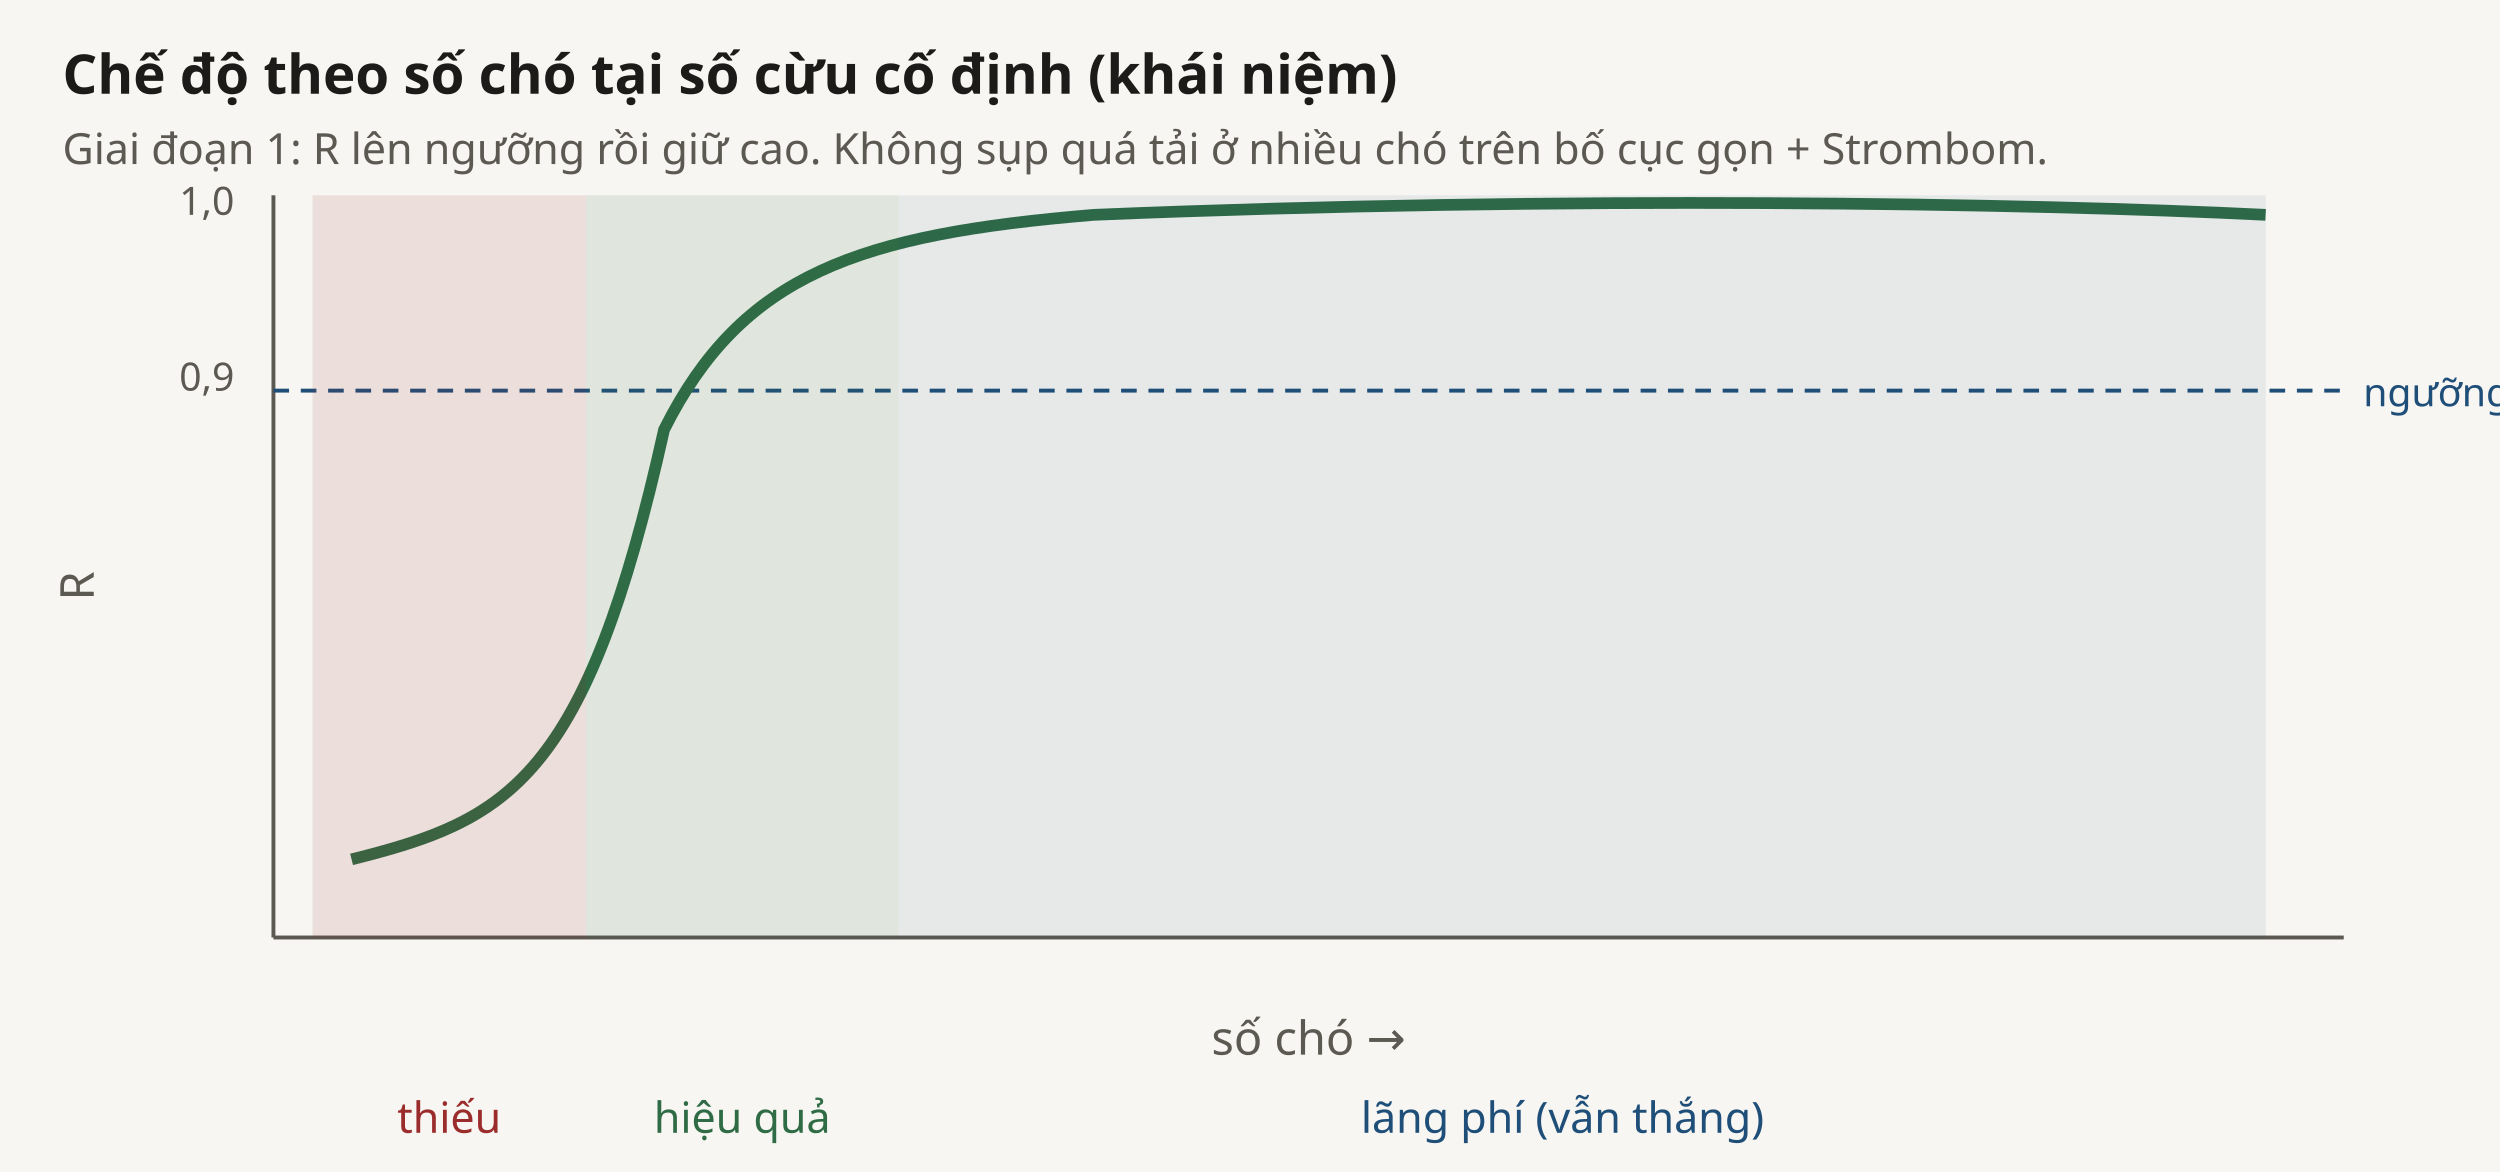
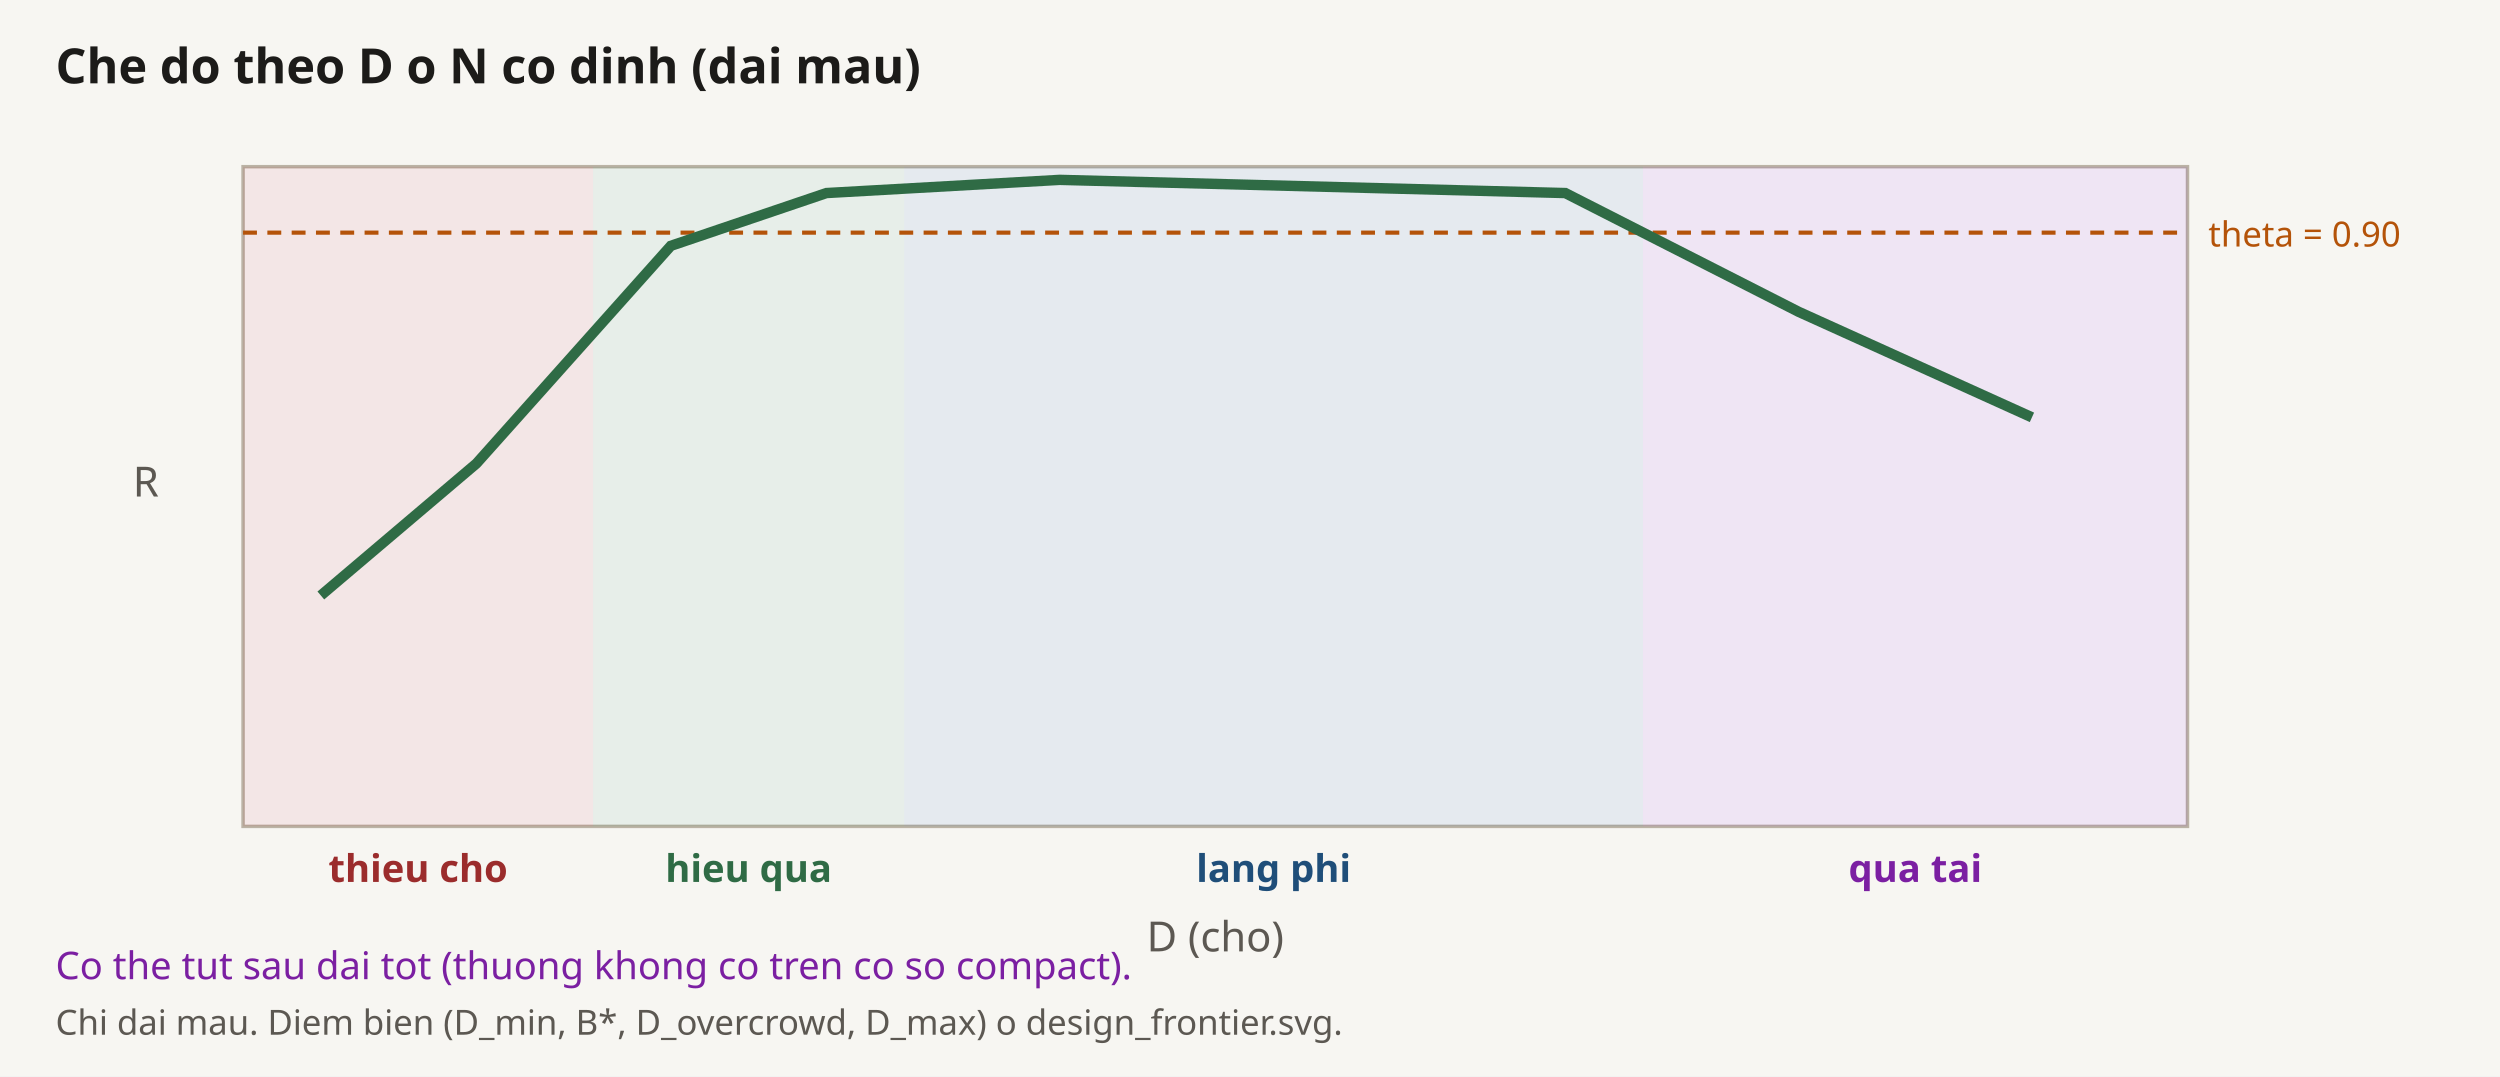
- <svg xmlns="http://www.w3.org/2000/svg" width="640" height="300" viewBox="0 0 640 300" role="img" aria-label="Che do">
-   <rect width="100%" height="100%" fill="#f7f6f2" />
-   <text x="16" y="24" font-size="14" font-weight="700" fill="#1c1b19" font-family="Segoe UI,Noto Sans,sans-serif">Chế độ theo số chó tại số cừu cố định (khái niệm)</text>
-   <line x1="70" y1="240" x2="600" y2="240" stroke="#5c5852" />
-   <line x1="70" y1="240" x2="70" y2="50" stroke="#5c5852" />
-   <text x="335" y="270" text-anchor="middle" font-size="12" fill="#5c5852" font-family="Segoe UI,Noto Sans,sans-serif">số chó →</text>
-   <text x="24" y="150" text-anchor="middle" font-size="12" fill="#5c5852" transform="rotate(-90 24 150)" font-family="Segoe UI,Noto Sans,sans-serif">R</text>
-   <text x="60" y="55" text-anchor="end" font-size="10" fill="#5c5852" font-family="Segoe UI,Noto Sans,sans-serif">1,0</text>
-   <text x="60" y="100" text-anchor="end" font-size="10" fill="#5c5852" font-family="Segoe UI,Noto Sans,sans-serif">0,9</text>
-   <line x1="70" y1="100" x2="600" y2="100" stroke="#1f4e79" stroke-dasharray="4 3" />
-   <text x="605" y="104" font-size="10" fill="#1f4e79" font-family="Segoe UI,Noto Sans,sans-serif">ngưỡng</text>
-   <path d="M90,220 C130,210 150,200 170,110 C190,70 220,60 280,55 C400,50 520,52 580,55" fill="none" stroke="#2f6b45" stroke-width="3" />
-   <rect x="80" y="50" width="70" height="190" fill="#9b2c2c" opacity="0.12" />
-   <rect x="150" y="50" width="80" height="190" fill="#2f6b45" opacity="0.12" />
-   <rect x="230" y="50" width="350" height="190" fill="#1f4e79" opacity="0.08" />
-   <text x="115" y="290" text-anchor="middle" font-size="11" fill="#9b2c2c" font-family="Segoe UI,Noto Sans,sans-serif">thiếu</text>
-   <text x="190" y="290" text-anchor="middle" font-size="11" fill="#2f6b45" font-family="Segoe UI,Noto Sans,sans-serif">hiệu quả</text>
-   <text x="400" y="290" text-anchor="middle" font-size="11" fill="#1f4e79" font-family="Segoe UI,Noto Sans,sans-serif">lãng phí (vẫn thắng)</text>
-   <text x="16" y="42" font-size="11" fill="#5c5852" font-family="Segoe UI,Noto Sans,sans-serif">Giai đoạn 1: R lên ngưỡng rồi giữ cao. Không sụp quá tải ở nhiều chó trên bố cục gọn + Strombom.</text>
+ <svg xmlns="http://www.w3.org/2000/svg" width="720" height="310" viewBox="0 0 720 310" role="img" aria-label="che do theo D">
+   <rect x="0" y="0" width="720" height="310" fill="#f7f6f2" />
+   <text x="16" y="24" text-anchor="start" font-size="14" font-weight="700" fill="#1c1b19" font-family="Segoe UI,Noto Sans,sans-serif">Che do theo D o N co dinh (dai mau)</text>
+   <rect x="70" y="48" width="560" height="190" fill="#fff" stroke="#bbb3a5" stroke-width="1" />
+   <rect x="70.0" y="48" width="100.8" height="190" fill="#9b2c2c" opacity="0.12" />
+   <text x="120.4" y="254" text-anchor="middle" font-size="11" font-weight="700" fill="#9b2c2c" font-family="Segoe UI,Noto Sans,sans-serif">thieu cho</text>
+   <rect x="170.8" y="48" width="89.6" height="190" fill="#2f6b45" opacity="0.12" />
+   <text x="215.6" y="254" text-anchor="middle" font-size="11" font-weight="700" fill="#2f6b45" font-family="Segoe UI,Noto Sans,sans-serif">hieu qua</text>
+   <rect x="260.4" y="48" width="212.8" height="190" fill="#1f4e79" opacity="0.12" />
+   <text x="366.8" y="254" text-anchor="middle" font-size="11" font-weight="700" fill="#1f4e79" font-family="Segoe UI,Noto Sans,sans-serif">lang phi</text>
+   <rect x="473.2" y="48" width="156.8" height="190" fill="#7b1fa2" opacity="0.12" />
+   <text x="551.6" y="254" text-anchor="middle" font-size="11" font-weight="700" fill="#7b1fa2" font-family="Segoe UI,Noto Sans,sans-serif">qua tai</text>
+   <line x1="70" y1="67.0" x2="630" y2="67.0" stroke="#b45309" stroke-width="1.2" stroke-dasharray="4 3" />
+   <text x="636" y="71.0" text-anchor="start" font-size="10" fill="#b45309" font-family="Segoe UI,Noto Sans,sans-serif">theta = 0.90</text>
+   <polyline points="92.4,171.5 137.2,133.5 193.2,70.8 238.0,55.6 305.2,51.8 378.0,53.7 450.8,55.6 518.0,89.8 585.2,120.2" fill="none" stroke="#2f6b45" stroke-width="3" />
+   <text x="42" y="143.0" text-anchor="middle" font-size="12" fill="#5c5852" font-family="Segoe UI,Noto Sans,sans-serif">R</text>
+   <text x="350.0" y="274" text-anchor="middle" font-size="12" fill="#5c5852" font-family="Segoe UI,Noto Sans,sans-serif">D (cho)</text>
+   <text x="16" y="282" text-anchor="start" font-size="11" fill="#7b1fa2" font-family="Segoe UI,Noto Sans,sans-serif">Co the tut sau dai tot (thuong khong co tren co so compact).</text>
+   <text x="16" y="298" text-anchor="start" font-size="10" fill="#5c5852" font-family="Segoe UI,Noto Sans,sans-serif">Chi dai mau. Diem bien (D_min, B*, D_overcrowd, D_max) o design_frontier.svg.</text>
</svg>
